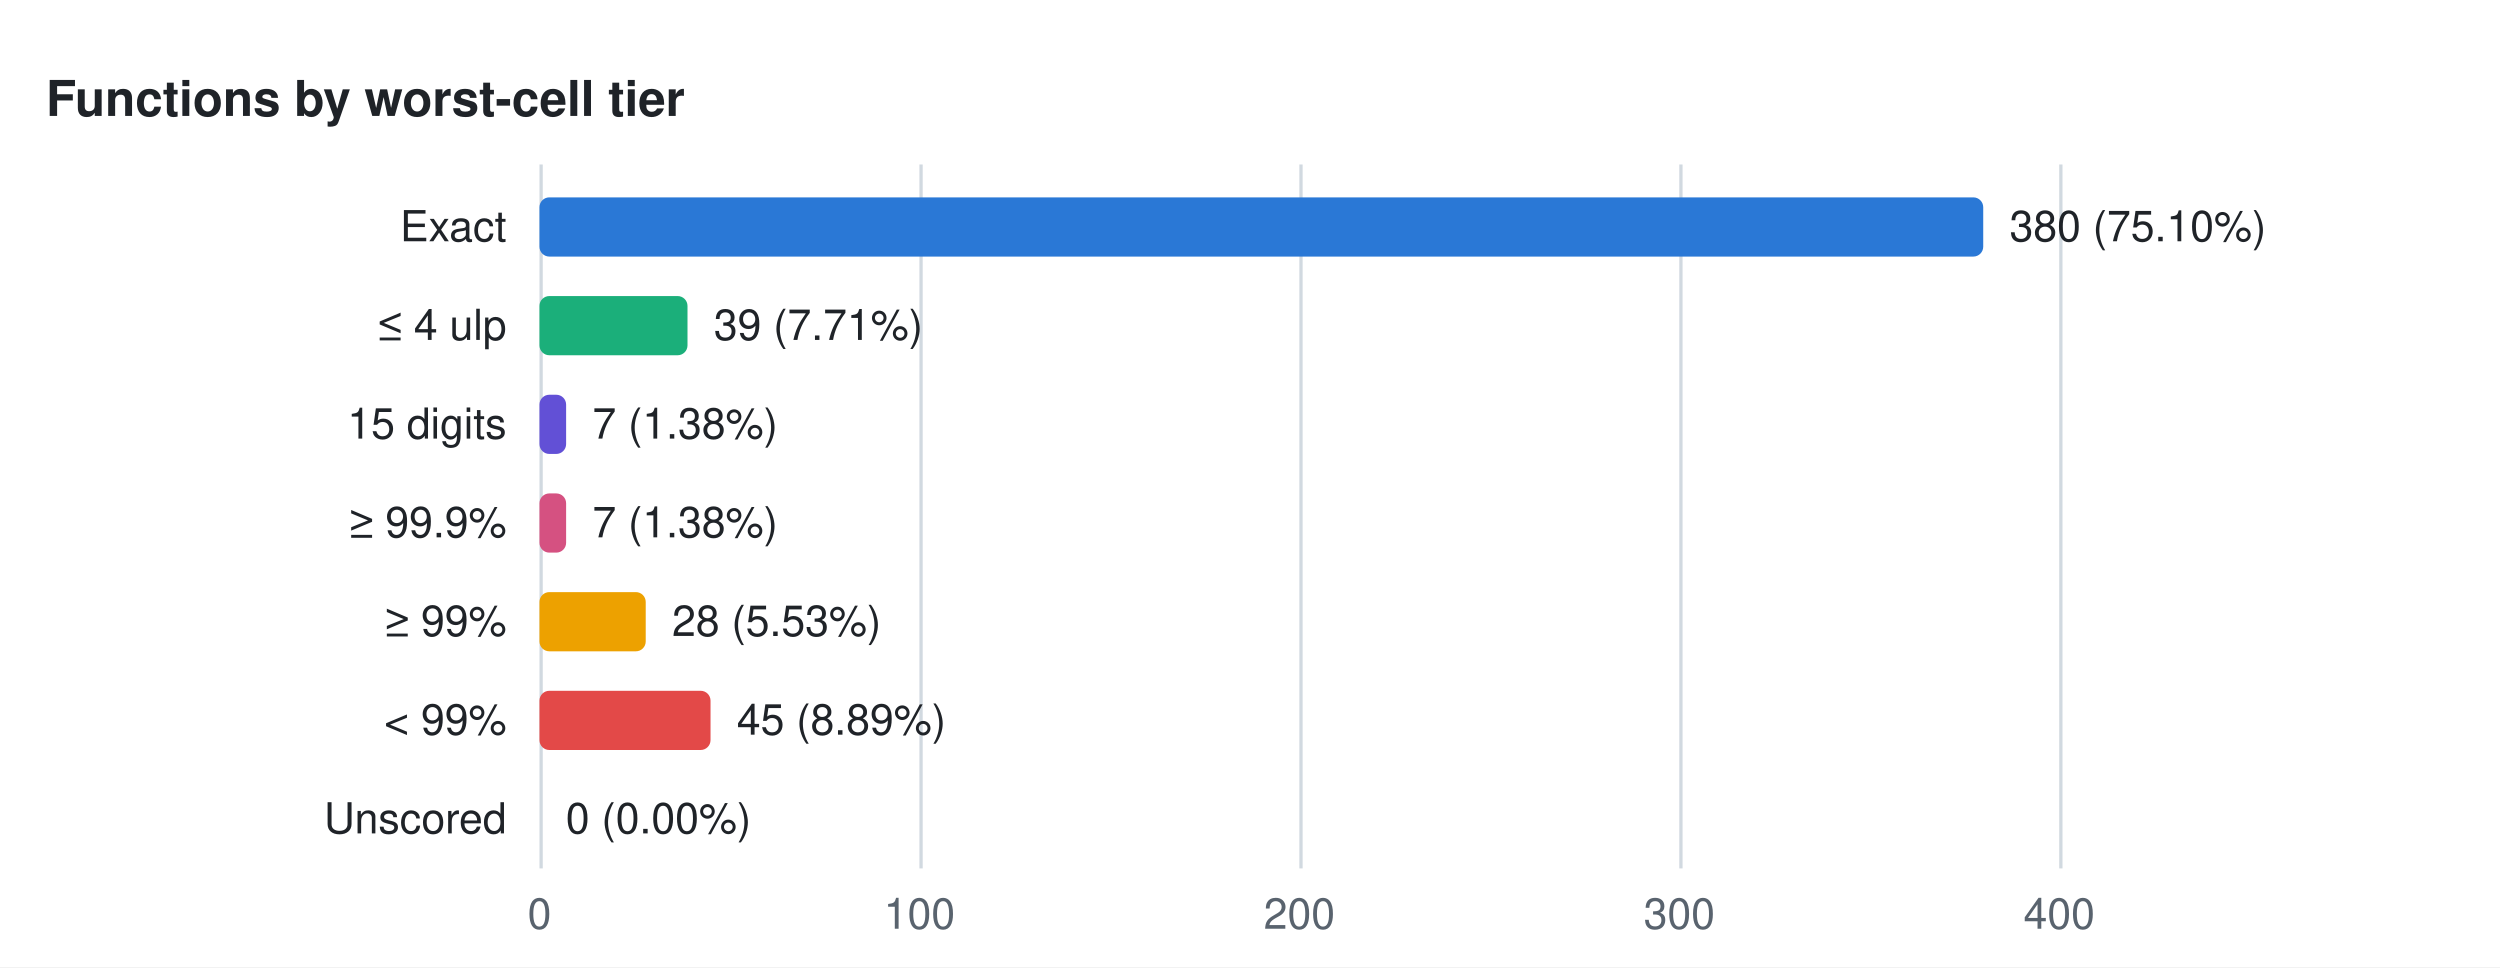
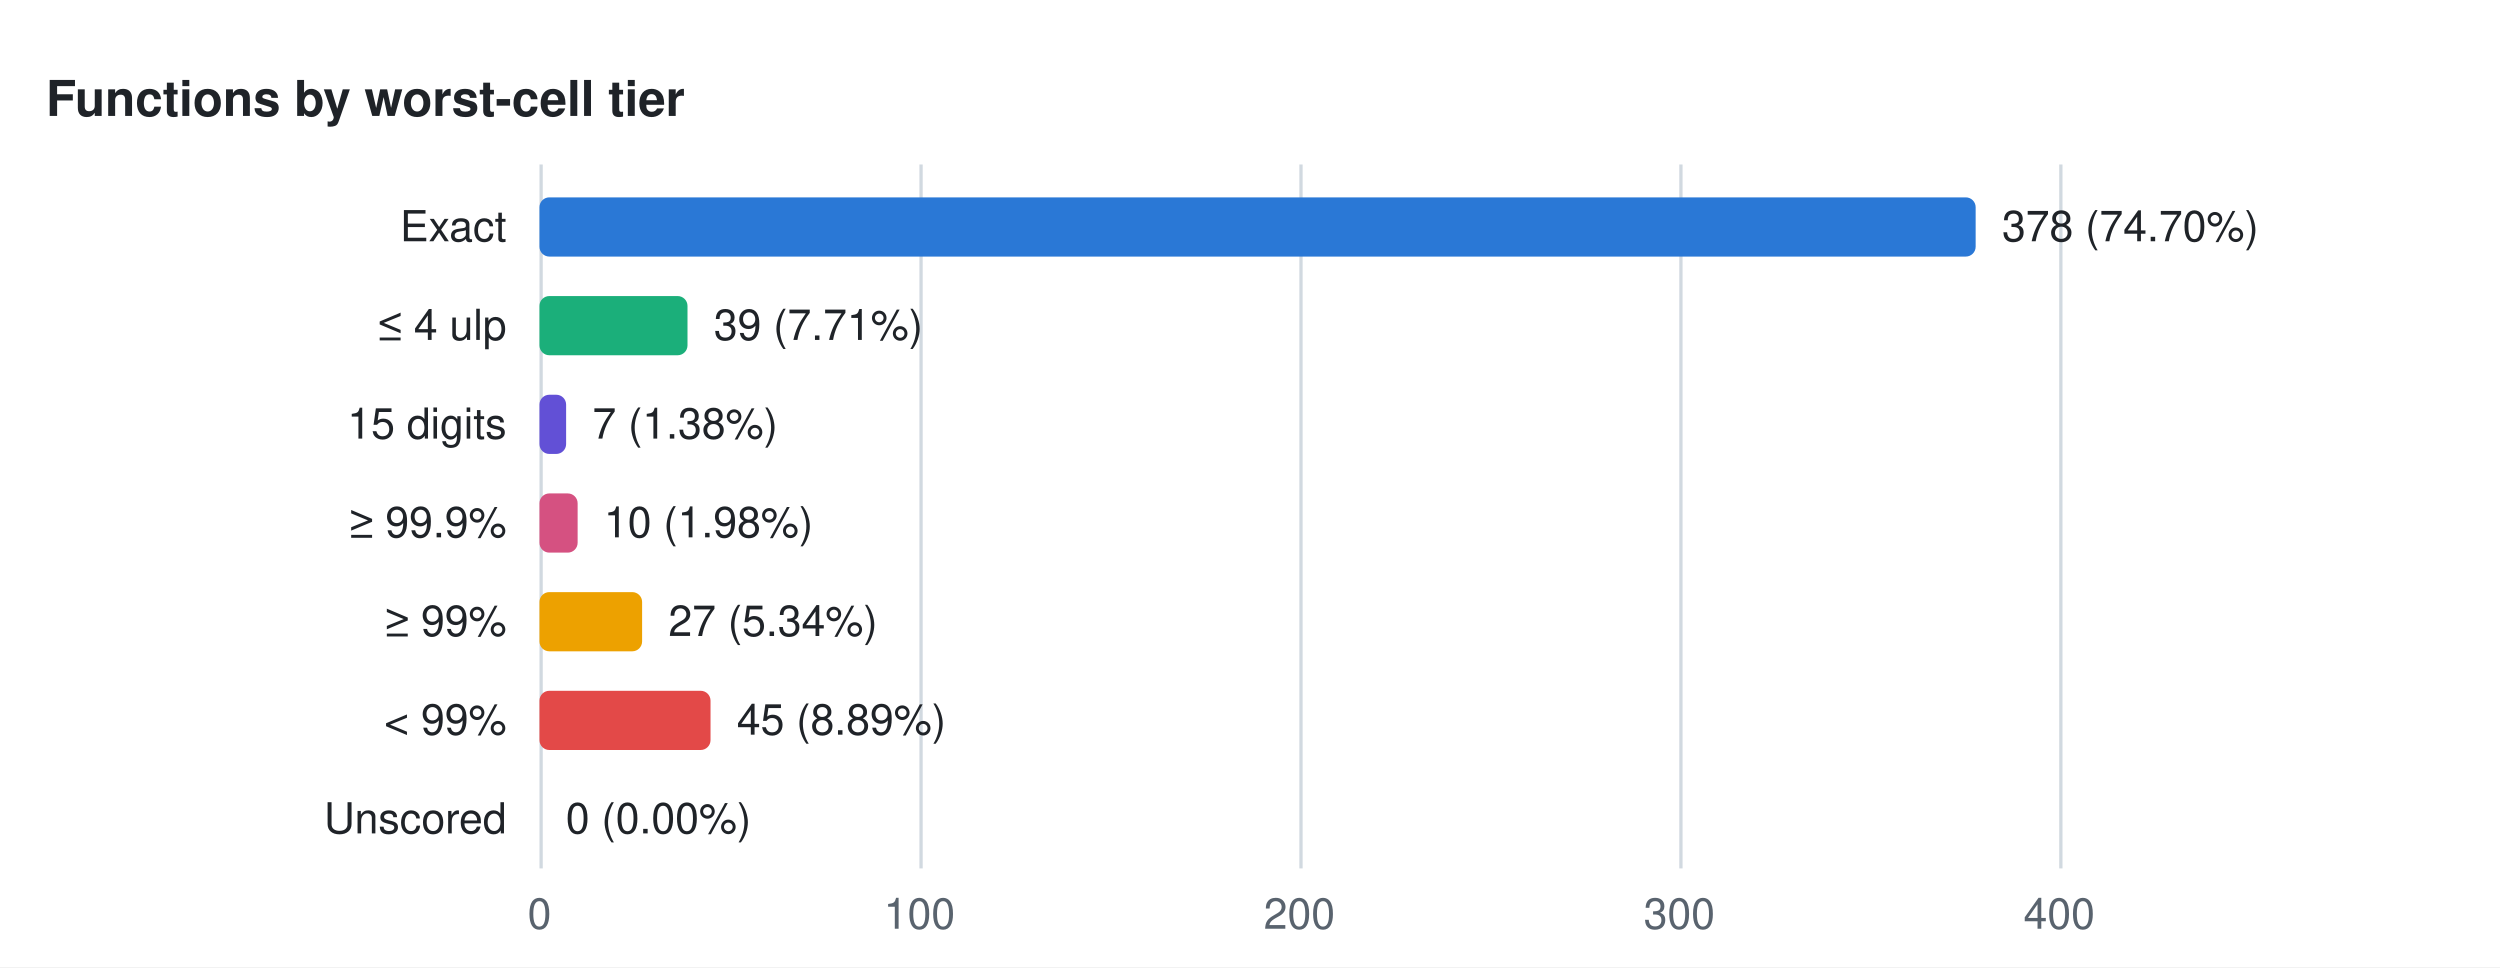
<svg xmlns="http://www.w3.org/2000/svg" width="760" height="294" viewBox="0 0 760 294" role="img" aria-labelledby="t d">
  <style>text{font-family:system-ui,-apple-system,'Segoe UI',Helvetica,Arial,sans-serif;font-size:13px}.title{font-size:15px;font-weight:600}.num{font-variant-numeric:tabular-nums}.bg{fill:#ffffff}.ink{fill:#1f2328}.muted{fill:#59636e}.grid{fill:#d1d9e0}.b-exact{fill:#2a78d6}.b-ulp4{fill:#1baf7a}.b-digits15{fill:#6250d6}.b-rate999{fill:#d55181}.b-rate99{fill:#eda100}.b-below99{fill:#e34948}.b-unscored{fill:#4b5563}.in-exact{fill:#000000}.in-ulp4{fill:#000000}.in-digits15{fill:#ffffff}.in-rate999{fill:#000000}.in-rate99{fill:#000000}.in-below99{fill:#000000}.in-unscored{fill:#ffffff}@media (prefers-color-scheme: dark){.bg{fill:#0d1117}.ink{fill:#f0f6fc}.muted{fill:#9198a1}.grid{fill:#3d444d}.b-exact{fill:#3987e5}.b-ulp4{fill:#199e70}.b-digits15{fill:#9085e9}.b-rate999{fill:#d55181}.b-rate99{fill:#c98500}.b-below99{fill:#d03f3f}.b-unscored{fill:#9ca3af}.in-exact{fill:#000000}.in-ulp4{fill:#000000}.in-digits15{fill:#000000}.in-rate999{fill:#000000}.in-rate99{fill:#000000}.in-below99{fill:#ffffff}.in-unscored{fill:#000000}}</style>
  <rect class="bg" fill="#ffffff" x="0" y="0" width="760" height="294" />
  <g transform="translate(14,14)">
    <text x="0.0" y="16.0" class="ink title" fill="#1f2328" text-anchor="start" dominant-baseline="middle">Functions by worst-cell tier</text>
    <rect class="grid" fill="#d1d9e0" x="150.0" y="36" width="1" height="214" />
    <text x="150.0" y="264.0" class="muted num" fill="#59636e" text-anchor="middle" dominant-baseline="middle">0</text>
    <rect class="grid" fill="#d1d9e0" x="265.5" y="36" width="1" height="214" />
    <text x="265.5" y="264.0" class="muted num" fill="#59636e" text-anchor="middle" dominant-baseline="middle">100</text>
    <rect class="grid" fill="#d1d9e0" x="381.0" y="36" width="1" height="214" />
    <text x="381.0" y="264.0" class="muted num" fill="#59636e" text-anchor="middle" dominant-baseline="middle">200</text>
    <rect class="grid" fill="#d1d9e0" x="496.5" y="36" width="1" height="214" />
    <text x="496.5" y="264.0" class="muted num" fill="#59636e" text-anchor="middle" dominant-baseline="middle">300</text>
    <rect class="grid" fill="#d1d9e0" x="612.0" y="36" width="1" height="214" />
    <text x="612.0" y="264.0" class="muted num" fill="#59636e" text-anchor="middle" dominant-baseline="middle">400</text>
    <text x="140.0" y="55.0" class="ink" fill="#1f2328" text-anchor="end" dominant-baseline="middle">Exact</text>
-     <rect class="b-exact" fill="#2a78d6" x="150.0" y="46.0" width="438.9" height="18" rx="3" />
-     <text x="596.9" y="55.0" class="ink num" fill="#1f2328" text-anchor="start" dominant-baseline="middle">380 (75.10%)</text>
+     <rect class="b-exact" fill="#2a78d6" x="150.0" y="46.0" width="436.6" height="18" rx="3" />
+     <text x="594.6" y="55.0" class="ink num" fill="#1f2328" text-anchor="start" dominant-baseline="middle">378 (74.70%)</text>
    <text x="140.0" y="85.0" class="ink" fill="#1f2328" text-anchor="end" dominant-baseline="middle">≤ 4 ulp</text>
    <rect class="b-ulp4" fill="#1baf7a" x="150.0" y="76.0" width="45.0" height="18" rx="3" />
    <text x="203.0" y="85.0" class="ink num" fill="#1f2328" text-anchor="start" dominant-baseline="middle">39 (7.71%)</text>
    <text x="140.0" y="115.0" class="ink" fill="#1f2328" text-anchor="end" dominant-baseline="middle">15 digits</text>
    <rect class="b-digits15" fill="#6250d6" x="150.0" y="106.0" width="8.1" height="18" rx="3" />
    <text x="166.1" y="115.0" class="ink num" fill="#1f2328" text-anchor="start" dominant-baseline="middle">7 (1.38%)</text>
    <text x="140.0" y="145.0" class="ink" fill="#1f2328" text-anchor="end" dominant-baseline="middle">≥ 99.9%</text>
-     <rect class="b-rate999" fill="#d55181" x="150.0" y="136.0" width="8.1" height="18" rx="3" />
-     <text x="166.1" y="145.0" class="ink num" fill="#1f2328" text-anchor="start" dominant-baseline="middle">7 (1.38%)</text>
+     <rect class="b-rate999" fill="#d55181" x="150.0" y="136.0" width="11.6" height="18" rx="3" />
+     <text x="169.6" y="145.0" class="ink num" fill="#1f2328" text-anchor="start" dominant-baseline="middle">10 (1.98%)</text>
    <text x="140.0" y="175.0" class="ink" fill="#1f2328" text-anchor="end" dominant-baseline="middle">≥ 99%</text>
-     <rect class="b-rate99" fill="#eda100" x="150.0" y="166.0" width="32.3" height="18" rx="3" />
-     <text x="190.3" y="175.0" class="ink num" fill="#1f2328" text-anchor="start" dominant-baseline="middle">28 (5.53%)</text>
+     <rect class="b-rate99" fill="#eda100" x="150.0" y="166.0" width="31.2" height="18" rx="3" />
+     <text x="189.2" y="175.0" class="ink num" fill="#1f2328" text-anchor="start" dominant-baseline="middle">27 (5.34%)</text>
    <text x="140.0" y="205.0" class="ink" fill="#1f2328" text-anchor="end" dominant-baseline="middle">&lt; 99%</text>
    <rect class="b-below99" fill="#e34948" x="150.0" y="196.0" width="52.0" height="18" rx="3" />
    <text x="210.0" y="205.0" class="ink num" fill="#1f2328" text-anchor="start" dominant-baseline="middle">45 (8.89%)</text>
    <text x="140.0" y="235.0" class="ink" fill="#1f2328" text-anchor="end" dominant-baseline="middle">Unscored</text>
    <text x="158.0" y="235.0" class="ink num" fill="#1f2328" text-anchor="start" dominant-baseline="middle">0 (0.00%)</text>
  </g>
</svg>
